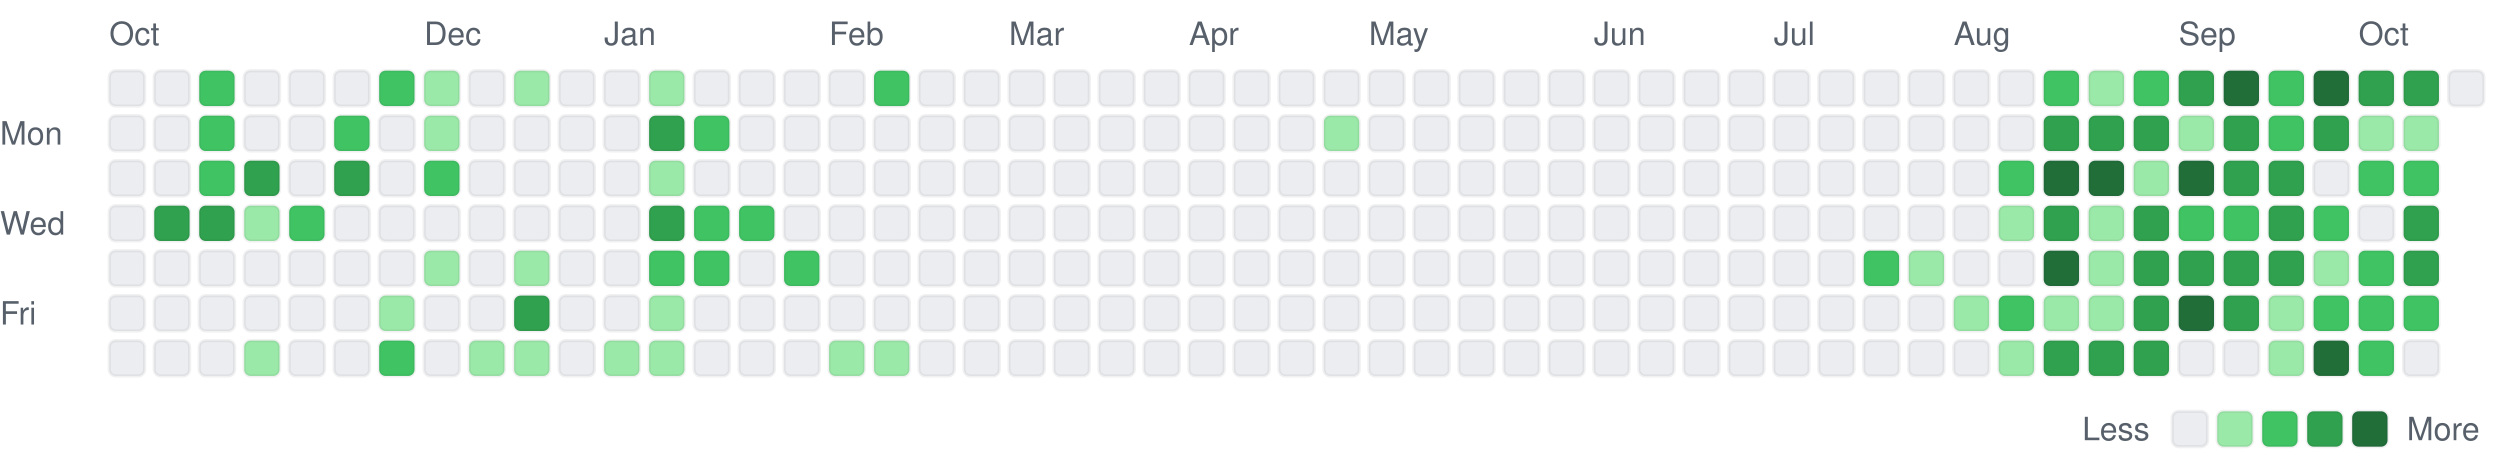
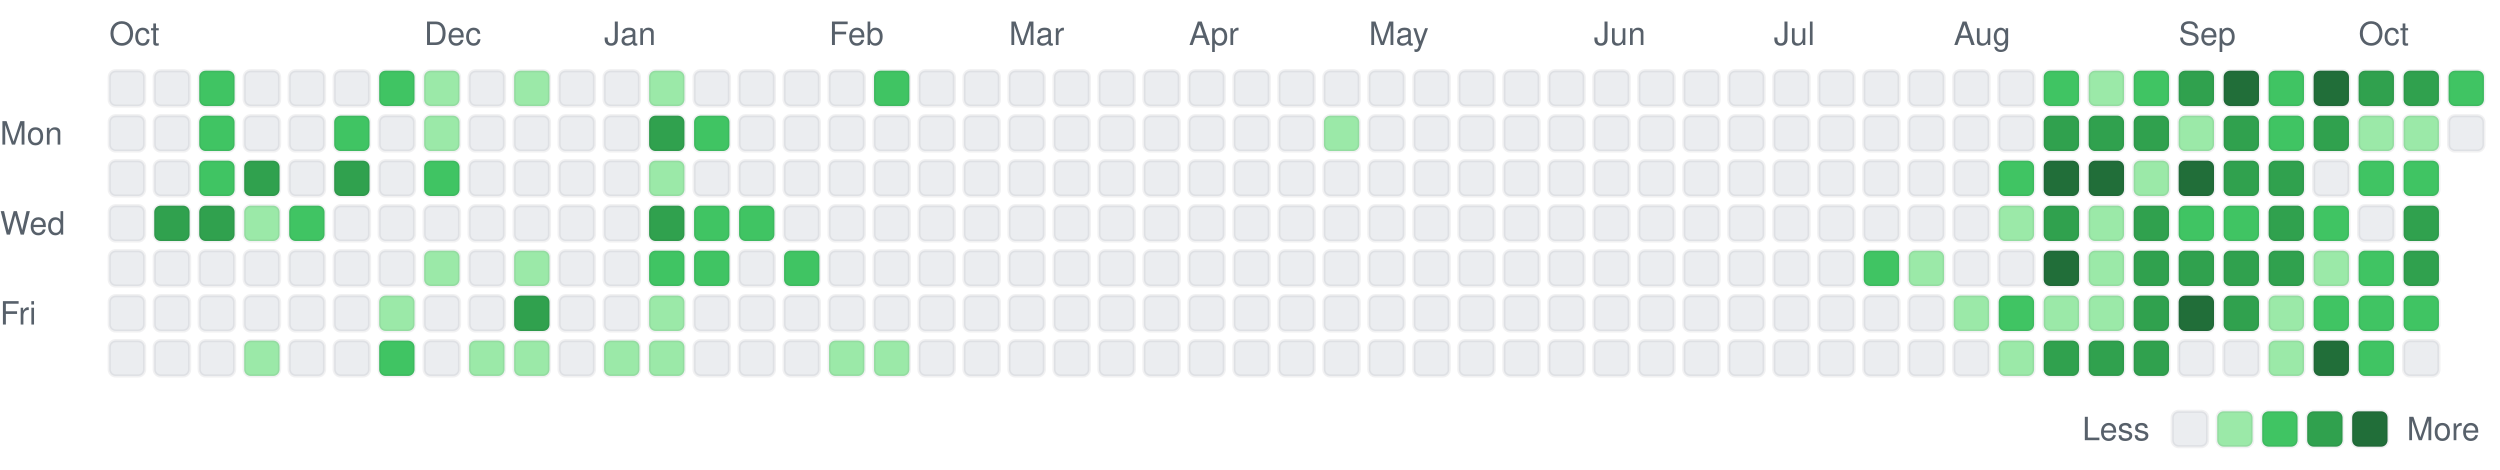
<svg xmlns="http://www.w3.org/2000/svg" width="778" height="146" viewBox="0 0 778 146" role="img" aria-label="LeetCode submissions per day, last 53 weeks">
  <style>text{font:10px -apple-system, Segoe UI, Helvetica, Arial, sans-serif;fill:#57606a}rect{rx:2px;ry:2px;stroke:rgba(27,31,35,.06);stroke-width:1px}.l0{fill:#ebedf0}.l1{fill:#9be9a8}.l2{fill:#40c463}.l3{fill:#30a14e}.l4{fill:#216e39}@media (prefers-color-scheme:dark){text{fill:#8b949e}rect{stroke:rgba(255,255,255,.05)}.l0{fill:#161b22}.l1{fill:#0e4429}.l2{fill:#006d32}.l3{fill:#26a641}.l4{fill:#39d353}}</style>
  <text x="34" y="14">Oct</text>
  <rect class="l0" x="34" y="22" width="11" height="11" />
  <rect class="l0" x="34" y="36" width="11" height="11" />
  <rect class="l0" x="34" y="50" width="11" height="11" />
  <rect class="l0" x="34" y="64" width="11" height="11" />
  <rect class="l0" x="34" y="78" width="11" height="11" />
  <rect class="l0" x="34" y="92" width="11" height="11" />
  <rect class="l0" x="34" y="106" width="11" height="11" />
  <rect class="l0" x="48" y="22" width="11" height="11" />
  <rect class="l0" x="48" y="36" width="11" height="11" />
  <rect class="l0" x="48" y="50" width="11" height="11" />
  <rect class="l3" x="48" y="64" width="11" height="11" />
  <rect class="l0" x="48" y="78" width="11" height="11" />
  <rect class="l0" x="48" y="92" width="11" height="11" />
  <rect class="l0" x="48" y="106" width="11" height="11" />
  <rect class="l2" x="62" y="22" width="11" height="11" />
  <rect class="l2" x="62" y="36" width="11" height="11" />
  <rect class="l2" x="62" y="50" width="11" height="11" />
  <rect class="l3" x="62" y="64" width="11" height="11" />
  <rect class="l0" x="62" y="78" width="11" height="11" />
  <rect class="l0" x="62" y="92" width="11" height="11" />
  <rect class="l0" x="62" y="106" width="11" height="11" />
  <rect class="l0" x="76" y="22" width="11" height="11" />
  <rect class="l0" x="76" y="36" width="11" height="11" />
  <rect class="l3" x="76" y="50" width="11" height="11" />
  <rect class="l1" x="76" y="64" width="11" height="11" />
  <rect class="l0" x="76" y="78" width="11" height="11" />
  <rect class="l0" x="76" y="92" width="11" height="11" />
  <rect class="l1" x="76" y="106" width="11" height="11" />
  <rect class="l0" x="90" y="22" width="11" height="11" />
  <rect class="l0" x="90" y="36" width="11" height="11" />
  <rect class="l0" x="90" y="50" width="11" height="11" />
  <rect class="l2" x="90" y="64" width="11" height="11" />
  <rect class="l0" x="90" y="78" width="11" height="11" />
  <rect class="l0" x="90" y="92" width="11" height="11" />
  <rect class="l0" x="90" y="106" width="11" height="11" />
  <rect class="l0" x="104" y="22" width="11" height="11" />
  <rect class="l2" x="104" y="36" width="11" height="11" />
  <rect class="l3" x="104" y="50" width="11" height="11" />
  <rect class="l0" x="104" y="64" width="11" height="11" />
  <rect class="l0" x="104" y="78" width="11" height="11" />
  <rect class="l0" x="104" y="92" width="11" height="11" />
  <rect class="l0" x="104" y="106" width="11" height="11" />
  <rect class="l2" x="118" y="22" width="11" height="11" />
  <rect class="l0" x="118" y="36" width="11" height="11" />
  <rect class="l0" x="118" y="50" width="11" height="11" />
  <rect class="l0" x="118" y="64" width="11" height="11" />
  <rect class="l0" x="118" y="78" width="11" height="11" />
  <rect class="l1" x="118" y="92" width="11" height="11" />
  <rect class="l2" x="118" y="106" width="11" height="11" />
  <text x="132" y="14">Dec</text>
  <rect class="l1" x="132" y="22" width="11" height="11" />
  <rect class="l1" x="132" y="36" width="11" height="11" />
  <rect class="l2" x="132" y="50" width="11" height="11" />
  <rect class="l0" x="132" y="64" width="11" height="11" />
  <rect class="l1" x="132" y="78" width="11" height="11" />
  <rect class="l0" x="132" y="92" width="11" height="11" />
  <rect class="l0" x="132" y="106" width="11" height="11" />
  <rect class="l0" x="146" y="22" width="11" height="11" />
  <rect class="l0" x="146" y="36" width="11" height="11" />
  <rect class="l0" x="146" y="50" width="11" height="11" />
  <rect class="l0" x="146" y="64" width="11" height="11" />
  <rect class="l0" x="146" y="78" width="11" height="11" />
  <rect class="l0" x="146" y="92" width="11" height="11" />
  <rect class="l1" x="146" y="106" width="11" height="11" />
  <rect class="l1" x="160" y="22" width="11" height="11" />
  <rect class="l0" x="160" y="36" width="11" height="11" />
  <rect class="l0" x="160" y="50" width="11" height="11" />
  <rect class="l0" x="160" y="64" width="11" height="11" />
  <rect class="l1" x="160" y="78" width="11" height="11" />
  <rect class="l3" x="160" y="92" width="11" height="11" />
  <rect class="l1" x="160" y="106" width="11" height="11" />
  <rect class="l0" x="174" y="22" width="11" height="11" />
  <rect class="l0" x="174" y="36" width="11" height="11" />
  <rect class="l0" x="174" y="50" width="11" height="11" />
  <rect class="l0" x="174" y="64" width="11" height="11" />
  <rect class="l0" x="174" y="78" width="11" height="11" />
  <rect class="l0" x="174" y="92" width="11" height="11" />
  <rect class="l0" x="174" y="106" width="11" height="11" />
  <text x="188" y="14">Jan</text>
  <rect class="l0" x="188" y="22" width="11" height="11" />
  <rect class="l0" x="188" y="36" width="11" height="11" />
  <rect class="l0" x="188" y="50" width="11" height="11" />
  <rect class="l0" x="188" y="64" width="11" height="11" />
  <rect class="l0" x="188" y="78" width="11" height="11" />
  <rect class="l0" x="188" y="92" width="11" height="11" />
  <rect class="l1" x="188" y="106" width="11" height="11" />
  <rect class="l1" x="202" y="22" width="11" height="11" />
  <rect class="l3" x="202" y="36" width="11" height="11" />
  <rect class="l1" x="202" y="50" width="11" height="11" />
  <rect class="l3" x="202" y="64" width="11" height="11" />
  <rect class="l2" x="202" y="78" width="11" height="11" />
  <rect class="l1" x="202" y="92" width="11" height="11" />
  <rect class="l1" x="202" y="106" width="11" height="11" />
  <rect class="l0" x="216" y="22" width="11" height="11" />
  <rect class="l2" x="216" y="36" width="11" height="11" />
  <rect class="l0" x="216" y="50" width="11" height="11" />
  <rect class="l2" x="216" y="64" width="11" height="11" />
  <rect class="l2" x="216" y="78" width="11" height="11" />
  <rect class="l0" x="216" y="92" width="11" height="11" />
  <rect class="l0" x="216" y="106" width="11" height="11" />
  <rect class="l0" x="230" y="22" width="11" height="11" />
  <rect class="l0" x="230" y="36" width="11" height="11" />
  <rect class="l0" x="230" y="50" width="11" height="11" />
  <rect class="l2" x="230" y="64" width="11" height="11" />
  <rect class="l0" x="230" y="78" width="11" height="11" />
  <rect class="l0" x="230" y="92" width="11" height="11" />
  <rect class="l0" x="230" y="106" width="11" height="11" />
  <rect class="l0" x="244" y="22" width="11" height="11" />
  <rect class="l0" x="244" y="36" width="11" height="11" />
  <rect class="l0" x="244" y="50" width="11" height="11" />
  <rect class="l0" x="244" y="64" width="11" height="11" />
  <rect class="l2" x="244" y="78" width="11" height="11" />
  <rect class="l0" x="244" y="92" width="11" height="11" />
  <rect class="l0" x="244" y="106" width="11" height="11" />
  <text x="258" y="14">Feb</text>
  <rect class="l0" x="258" y="22" width="11" height="11" />
  <rect class="l0" x="258" y="36" width="11" height="11" />
  <rect class="l0" x="258" y="50" width="11" height="11" />
  <rect class="l0" x="258" y="64" width="11" height="11" />
  <rect class="l0" x="258" y="78" width="11" height="11" />
  <rect class="l0" x="258" y="92" width="11" height="11" />
  <rect class="l1" x="258" y="106" width="11" height="11" />
  <rect class="l2" x="272" y="22" width="11" height="11" />
  <rect class="l0" x="272" y="36" width="11" height="11" />
  <rect class="l0" x="272" y="50" width="11" height="11" />
  <rect class="l0" x="272" y="64" width="11" height="11" />
  <rect class="l0" x="272" y="78" width="11" height="11" />
  <rect class="l0" x="272" y="92" width="11" height="11" />
  <rect class="l1" x="272" y="106" width="11" height="11" />
  <rect class="l0" x="286" y="22" width="11" height="11" />
  <rect class="l0" x="286" y="36" width="11" height="11" />
  <rect class="l0" x="286" y="50" width="11" height="11" />
  <rect class="l0" x="286" y="64" width="11" height="11" />
  <rect class="l0" x="286" y="78" width="11" height="11" />
  <rect class="l0" x="286" y="92" width="11" height="11" />
  <rect class="l0" x="286" y="106" width="11" height="11" />
  <rect class="l0" x="300" y="22" width="11" height="11" />
  <rect class="l0" x="300" y="36" width="11" height="11" />
  <rect class="l0" x="300" y="50" width="11" height="11" />
  <rect class="l0" x="300" y="64" width="11" height="11" />
  <rect class="l0" x="300" y="78" width="11" height="11" />
  <rect class="l0" x="300" y="92" width="11" height="11" />
  <rect class="l0" x="300" y="106" width="11" height="11" />
  <text x="314" y="14">Mar</text>
  <rect class="l0" x="314" y="22" width="11" height="11" />
  <rect class="l0" x="314" y="36" width="11" height="11" />
  <rect class="l0" x="314" y="50" width="11" height="11" />
  <rect class="l0" x="314" y="64" width="11" height="11" />
  <rect class="l0" x="314" y="78" width="11" height="11" />
  <rect class="l0" x="314" y="92" width="11" height="11" />
  <rect class="l0" x="314" y="106" width="11" height="11" />
  <rect class="l0" x="328" y="22" width="11" height="11" />
  <rect class="l0" x="328" y="36" width="11" height="11" />
  <rect class="l0" x="328" y="50" width="11" height="11" />
  <rect class="l0" x="328" y="64" width="11" height="11" />
  <rect class="l0" x="328" y="78" width="11" height="11" />
  <rect class="l0" x="328" y="92" width="11" height="11" />
  <rect class="l0" x="328" y="106" width="11" height="11" />
  <rect class="l0" x="342" y="22" width="11" height="11" />
  <rect class="l0" x="342" y="36" width="11" height="11" />
  <rect class="l0" x="342" y="50" width="11" height="11" />
  <rect class="l0" x="342" y="64" width="11" height="11" />
  <rect class="l0" x="342" y="78" width="11" height="11" />
  <rect class="l0" x="342" y="92" width="11" height="11" />
  <rect class="l0" x="342" y="106" width="11" height="11" />
  <rect class="l0" x="356" y="22" width="11" height="11" />
  <rect class="l0" x="356" y="36" width="11" height="11" />
  <rect class="l0" x="356" y="50" width="11" height="11" />
  <rect class="l0" x="356" y="64" width="11" height="11" />
  <rect class="l0" x="356" y="78" width="11" height="11" />
  <rect class="l0" x="356" y="92" width="11" height="11" />
  <rect class="l0" x="356" y="106" width="11" height="11" />
  <text x="370" y="14">Apr</text>
  <rect class="l0" x="370" y="22" width="11" height="11" />
  <rect class="l0" x="370" y="36" width="11" height="11" />
  <rect class="l0" x="370" y="50" width="11" height="11" />
  <rect class="l0" x="370" y="64" width="11" height="11" />
  <rect class="l0" x="370" y="78" width="11" height="11" />
  <rect class="l0" x="370" y="92" width="11" height="11" />
  <rect class="l0" x="370" y="106" width="11" height="11" />
  <rect class="l0" x="384" y="22" width="11" height="11" />
  <rect class="l0" x="384" y="36" width="11" height="11" />
  <rect class="l0" x="384" y="50" width="11" height="11" />
  <rect class="l0" x="384" y="64" width="11" height="11" />
  <rect class="l0" x="384" y="78" width="11" height="11" />
  <rect class="l0" x="384" y="92" width="11" height="11" />
  <rect class="l0" x="384" y="106" width="11" height="11" />
  <rect class="l0" x="398" y="22" width="11" height="11" />
  <rect class="l0" x="398" y="36" width="11" height="11" />
  <rect class="l0" x="398" y="50" width="11" height="11" />
  <rect class="l0" x="398" y="64" width="11" height="11" />
  <rect class="l0" x="398" y="78" width="11" height="11" />
  <rect class="l0" x="398" y="92" width="11" height="11" />
  <rect class="l0" x="398" y="106" width="11" height="11" />
  <rect class="l0" x="412" y="22" width="11" height="11" />
  <rect class="l1" x="412" y="36" width="11" height="11" />
  <rect class="l0" x="412" y="50" width="11" height="11" />
  <rect class="l0" x="412" y="64" width="11" height="11" />
  <rect class="l0" x="412" y="78" width="11" height="11" />
  <rect class="l0" x="412" y="92" width="11" height="11" />
  <rect class="l0" x="412" y="106" width="11" height="11" />
  <text x="426" y="14">May</text>
  <rect class="l0" x="426" y="22" width="11" height="11" />
  <rect class="l0" x="426" y="36" width="11" height="11" />
  <rect class="l0" x="426" y="50" width="11" height="11" />
  <rect class="l0" x="426" y="64" width="11" height="11" />
  <rect class="l0" x="426" y="78" width="11" height="11" />
  <rect class="l0" x="426" y="92" width="11" height="11" />
  <rect class="l0" x="426" y="106" width="11" height="11" />
  <rect class="l0" x="440" y="22" width="11" height="11" />
  <rect class="l0" x="440" y="36" width="11" height="11" />
  <rect class="l0" x="440" y="50" width="11" height="11" />
  <rect class="l0" x="440" y="64" width="11" height="11" />
  <rect class="l0" x="440" y="78" width="11" height="11" />
  <rect class="l0" x="440" y="92" width="11" height="11" />
  <rect class="l0" x="440" y="106" width="11" height="11" />
  <rect class="l0" x="454" y="22" width="11" height="11" />
  <rect class="l0" x="454" y="36" width="11" height="11" />
  <rect class="l0" x="454" y="50" width="11" height="11" />
  <rect class="l0" x="454" y="64" width="11" height="11" />
  <rect class="l0" x="454" y="78" width="11" height="11" />
  <rect class="l0" x="454" y="92" width="11" height="11" />
  <rect class="l0" x="454" y="106" width="11" height="11" />
  <rect class="l0" x="468" y="22" width="11" height="11" />
  <rect class="l0" x="468" y="36" width="11" height="11" />
  <rect class="l0" x="468" y="50" width="11" height="11" />
  <rect class="l0" x="468" y="64" width="11" height="11" />
  <rect class="l0" x="468" y="78" width="11" height="11" />
  <rect class="l0" x="468" y="92" width="11" height="11" />
  <rect class="l0" x="468" y="106" width="11" height="11" />
  <rect class="l0" x="482" y="22" width="11" height="11" />
  <rect class="l0" x="482" y="36" width="11" height="11" />
  <rect class="l0" x="482" y="50" width="11" height="11" />
  <rect class="l0" x="482" y="64" width="11" height="11" />
  <rect class="l0" x="482" y="78" width="11" height="11" />
  <rect class="l0" x="482" y="92" width="11" height="11" />
  <rect class="l0" x="482" y="106" width="11" height="11" />
  <text x="496" y="14">Jun</text>
  <rect class="l0" x="496" y="22" width="11" height="11" />
  <rect class="l0" x="496" y="36" width="11" height="11" />
  <rect class="l0" x="496" y="50" width="11" height="11" />
  <rect class="l0" x="496" y="64" width="11" height="11" />
  <rect class="l0" x="496" y="78" width="11" height="11" />
  <rect class="l0" x="496" y="92" width="11" height="11" />
  <rect class="l0" x="496" y="106" width="11" height="11" />
  <rect class="l0" x="510" y="22" width="11" height="11" />
  <rect class="l0" x="510" y="36" width="11" height="11" />
  <rect class="l0" x="510" y="50" width="11" height="11" />
  <rect class="l0" x="510" y="64" width="11" height="11" />
  <rect class="l0" x="510" y="78" width="11" height="11" />
  <rect class="l0" x="510" y="92" width="11" height="11" />
  <rect class="l0" x="510" y="106" width="11" height="11" />
  <rect class="l0" x="524" y="22" width="11" height="11" />
  <rect class="l0" x="524" y="36" width="11" height="11" />
  <rect class="l0" x="524" y="50" width="11" height="11" />
  <rect class="l0" x="524" y="64" width="11" height="11" />
  <rect class="l0" x="524" y="78" width="11" height="11" />
  <rect class="l0" x="524" y="92" width="11" height="11" />
  <rect class="l0" x="524" y="106" width="11" height="11" />
  <rect class="l0" x="538" y="22" width="11" height="11" />
  <rect class="l0" x="538" y="36" width="11" height="11" />
  <rect class="l0" x="538" y="50" width="11" height="11" />
  <rect class="l0" x="538" y="64" width="11" height="11" />
  <rect class="l0" x="538" y="78" width="11" height="11" />
  <rect class="l0" x="538" y="92" width="11" height="11" />
  <rect class="l0" x="538" y="106" width="11" height="11" />
  <text x="552" y="14">Jul</text>
  <rect class="l0" x="552" y="22" width="11" height="11" />
  <rect class="l0" x="552" y="36" width="11" height="11" />
  <rect class="l0" x="552" y="50" width="11" height="11" />
  <rect class="l0" x="552" y="64" width="11" height="11" />
  <rect class="l0" x="552" y="78" width="11" height="11" />
  <rect class="l0" x="552" y="92" width="11" height="11" />
  <rect class="l0" x="552" y="106" width="11" height="11" />
  <rect class="l0" x="566" y="22" width="11" height="11" />
  <rect class="l0" x="566" y="36" width="11" height="11" />
  <rect class="l0" x="566" y="50" width="11" height="11" />
  <rect class="l0" x="566" y="64" width="11" height="11" />
  <rect class="l0" x="566" y="78" width="11" height="11" />
  <rect class="l0" x="566" y="92" width="11" height="11" />
  <rect class="l0" x="566" y="106" width="11" height="11" />
  <rect class="l0" x="580" y="22" width="11" height="11" />
  <rect class="l0" x="580" y="36" width="11" height="11" />
  <rect class="l0" x="580" y="50" width="11" height="11" />
  <rect class="l0" x="580" y="64" width="11" height="11" />
  <rect class="l2" x="580" y="78" width="11" height="11" />
  <rect class="l0" x="580" y="92" width="11" height="11" />
  <rect class="l0" x="580" y="106" width="11" height="11" />
  <rect class="l0" x="594" y="22" width="11" height="11" />
  <rect class="l0" x="594" y="36" width="11" height="11" />
  <rect class="l0" x="594" y="50" width="11" height="11" />
  <rect class="l0" x="594" y="64" width="11" height="11" />
  <rect class="l1" x="594" y="78" width="11" height="11" />
  <rect class="l0" x="594" y="92" width="11" height="11" />
  <rect class="l0" x="594" y="106" width="11" height="11" />
  <text x="608" y="14">Aug</text>
  <rect class="l0" x="608" y="22" width="11" height="11" />
  <rect class="l0" x="608" y="36" width="11" height="11" />
  <rect class="l0" x="608" y="50" width="11" height="11" />
  <rect class="l0" x="608" y="64" width="11" height="11" />
  <rect class="l0" x="608" y="78" width="11" height="11" />
  <rect class="l1" x="608" y="92" width="11" height="11" />
  <rect class="l0" x="608" y="106" width="11" height="11" />
  <rect class="l0" x="622" y="22" width="11" height="11" />
  <rect class="l0" x="622" y="36" width="11" height="11" />
  <rect class="l2" x="622" y="50" width="11" height="11" />
  <rect class="l1" x="622" y="64" width="11" height="11" />
  <rect class="l0" x="622" y="78" width="11" height="11" />
  <rect class="l2" x="622" y="92" width="11" height="11" />
  <rect class="l1" x="622" y="106" width="11" height="11" />
  <rect class="l2" x="636" y="22" width="11" height="11" />
  <rect class="l3" x="636" y="36" width="11" height="11" />
  <rect class="l4" x="636" y="50" width="11" height="11" />
  <rect class="l3" x="636" y="64" width="11" height="11" />
  <rect class="l4" x="636" y="78" width="11" height="11" />
  <rect class="l1" x="636" y="92" width="11" height="11" />
  <rect class="l3" x="636" y="106" width="11" height="11" />
  <rect class="l1" x="650" y="22" width="11" height="11" />
  <rect class="l3" x="650" y="36" width="11" height="11" />
  <rect class="l4" x="650" y="50" width="11" height="11" />
  <rect class="l1" x="650" y="64" width="11" height="11" />
  <rect class="l1" x="650" y="78" width="11" height="11" />
  <rect class="l1" x="650" y="92" width="11" height="11" />
  <rect class="l3" x="650" y="106" width="11" height="11" />
  <rect class="l2" x="664" y="22" width="11" height="11" />
  <rect class="l3" x="664" y="36" width="11" height="11" />
  <rect class="l1" x="664" y="50" width="11" height="11" />
  <rect class="l3" x="664" y="64" width="11" height="11" />
  <rect class="l3" x="664" y="78" width="11" height="11" />
  <rect class="l3" x="664" y="92" width="11" height="11" />
  <rect class="l3" x="664" y="106" width="11" height="11" />
  <text x="678" y="14">Sep</text>
  <rect class="l3" x="678" y="22" width="11" height="11" />
  <rect class="l1" x="678" y="36" width="11" height="11" />
  <rect class="l4" x="678" y="50" width="11" height="11" />
  <rect class="l2" x="678" y="64" width="11" height="11" />
  <rect class="l3" x="678" y="78" width="11" height="11" />
  <rect class="l4" x="678" y="92" width="11" height="11" />
  <rect class="l0" x="678" y="106" width="11" height="11" />
  <rect class="l4" x="692" y="22" width="11" height="11" />
  <rect class="l3" x="692" y="36" width="11" height="11" />
  <rect class="l3" x="692" y="50" width="11" height="11" />
  <rect class="l2" x="692" y="64" width="11" height="11" />
  <rect class="l3" x="692" y="78" width="11" height="11" />
  <rect class="l3" x="692" y="92" width="11" height="11" />
  <rect class="l0" x="692" y="106" width="11" height="11" />
  <rect class="l2" x="706" y="22" width="11" height="11" />
  <rect class="l2" x="706" y="36" width="11" height="11" />
  <rect class="l3" x="706" y="50" width="11" height="11" />
  <rect class="l3" x="706" y="64" width="11" height="11" />
  <rect class="l3" x="706" y="78" width="11" height="11" />
  <rect class="l1" x="706" y="92" width="11" height="11" />
  <rect class="l1" x="706" y="106" width="11" height="11" />
  <rect class="l4" x="720" y="22" width="11" height="11" />
  <rect class="l3" x="720" y="36" width="11" height="11" />
  <rect class="l0" x="720" y="50" width="11" height="11" />
  <rect class="l2" x="720" y="64" width="11" height="11" />
  <rect class="l1" x="720" y="78" width="11" height="11" />
  <rect class="l2" x="720" y="92" width="11" height="11" />
  <rect class="l4" x="720" y="106" width="11" height="11" />
  <text x="734" y="14">Oct</text>
  <rect class="l3" x="734" y="22" width="11" height="11" />
  <rect class="l1" x="734" y="36" width="11" height="11" />
  <rect class="l2" x="734" y="50" width="11" height="11" />
  <rect class="l0" x="734" y="64" width="11" height="11" />
  <rect class="l2" x="734" y="78" width="11" height="11" />
  <rect class="l2" x="734" y="92" width="11" height="11" />
  <rect class="l2" x="734" y="106" width="11" height="11" />
  <rect class="l3" x="748" y="22" width="11" height="11" />
  <rect class="l1" x="748" y="36" width="11" height="11" />
  <rect class="l2" x="748" y="50" width="11" height="11" />
  <rect class="l3" x="748" y="64" width="11" height="11" />
  <rect class="l3" x="748" y="78" width="11" height="11" />
  <rect class="l2" x="748" y="92" width="11" height="11" />
  <rect class="l0" x="748" y="106" width="11" height="11" />
-   <rect class="l0" x="762" y="22" width="11" height="11" />
+   <rect class="l2" x="762" y="22" width="11" height="11" />
+   <rect class="l0" x="762" y="36" width="11" height="11" />
  <text x="0" y="45">Mon</text>
  <text x="0" y="73">Wed</text>
  <text x="0" y="101">Fri</text>
  <text x="648" y="137">Less</text>
  <rect class="l0" x="676" y="128" width="11" height="11" />
  <rect class="l1" x="690" y="128" width="11" height="11" />
  <rect class="l2" x="704" y="128" width="11" height="11" />
  <rect class="l3" x="718" y="128" width="11" height="11" />
  <rect class="l4" x="732" y="128" width="11" height="11" />
  <text x="749" y="137">More</text>
</svg>
